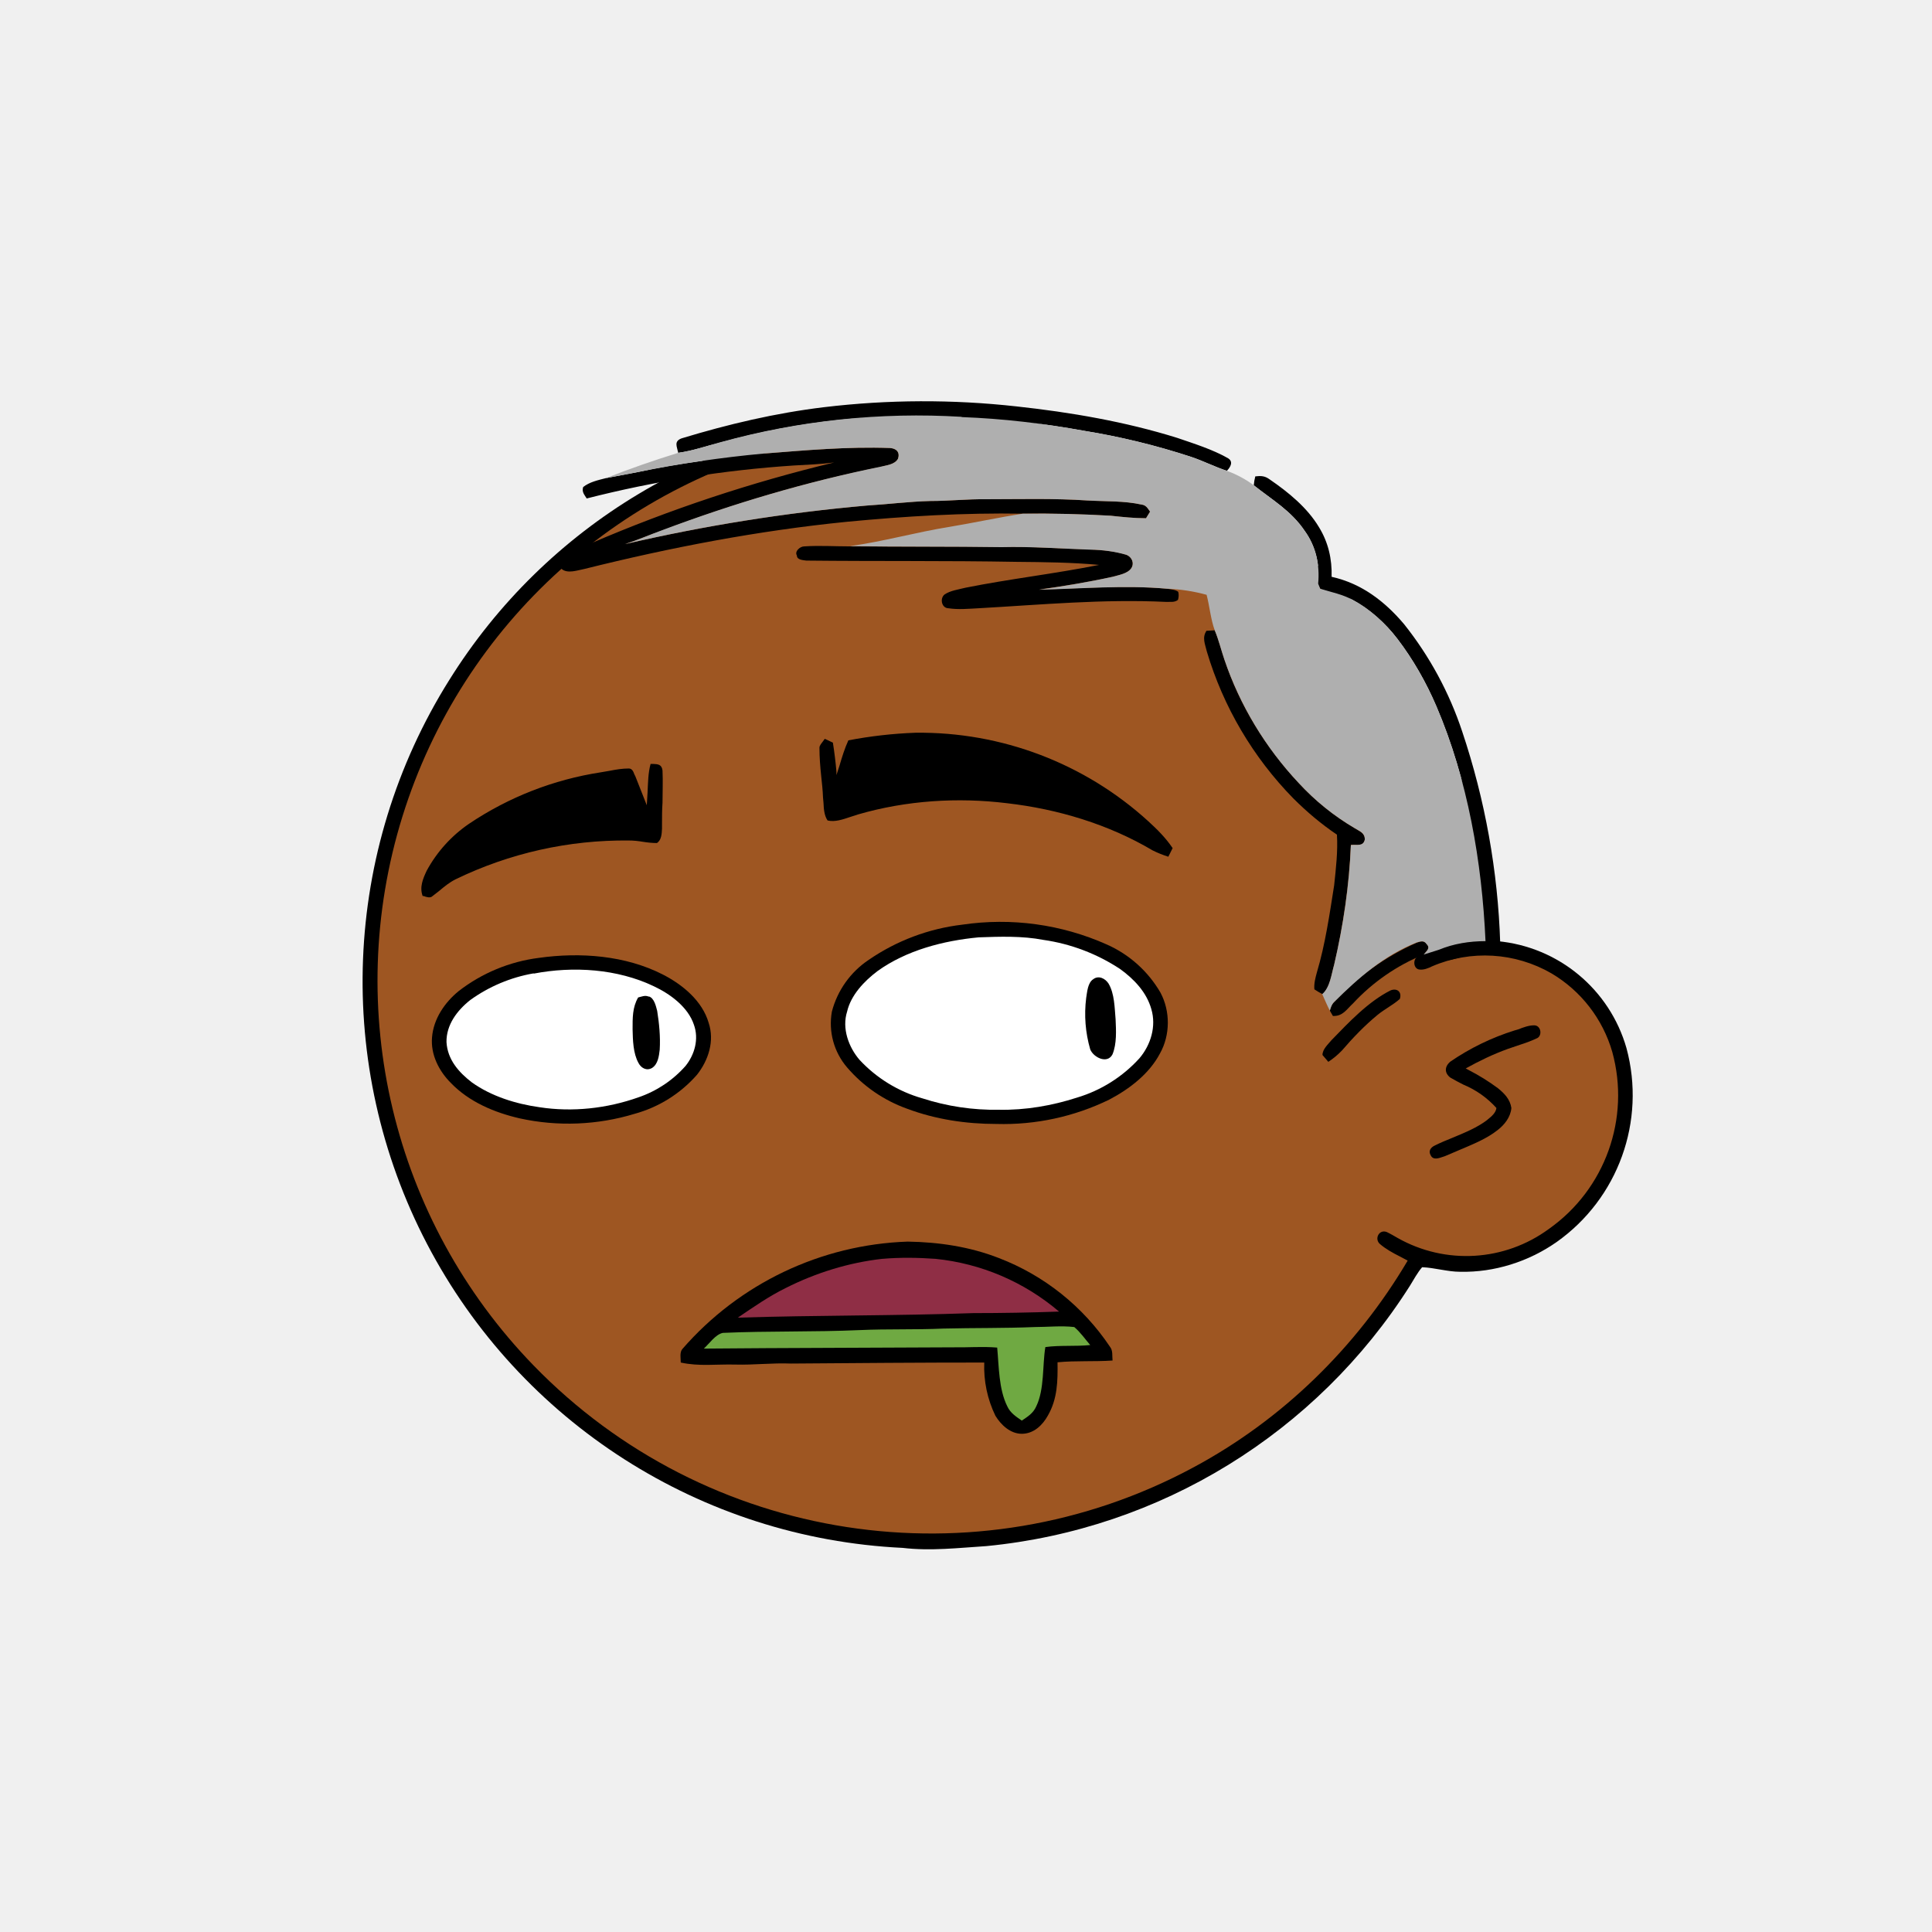
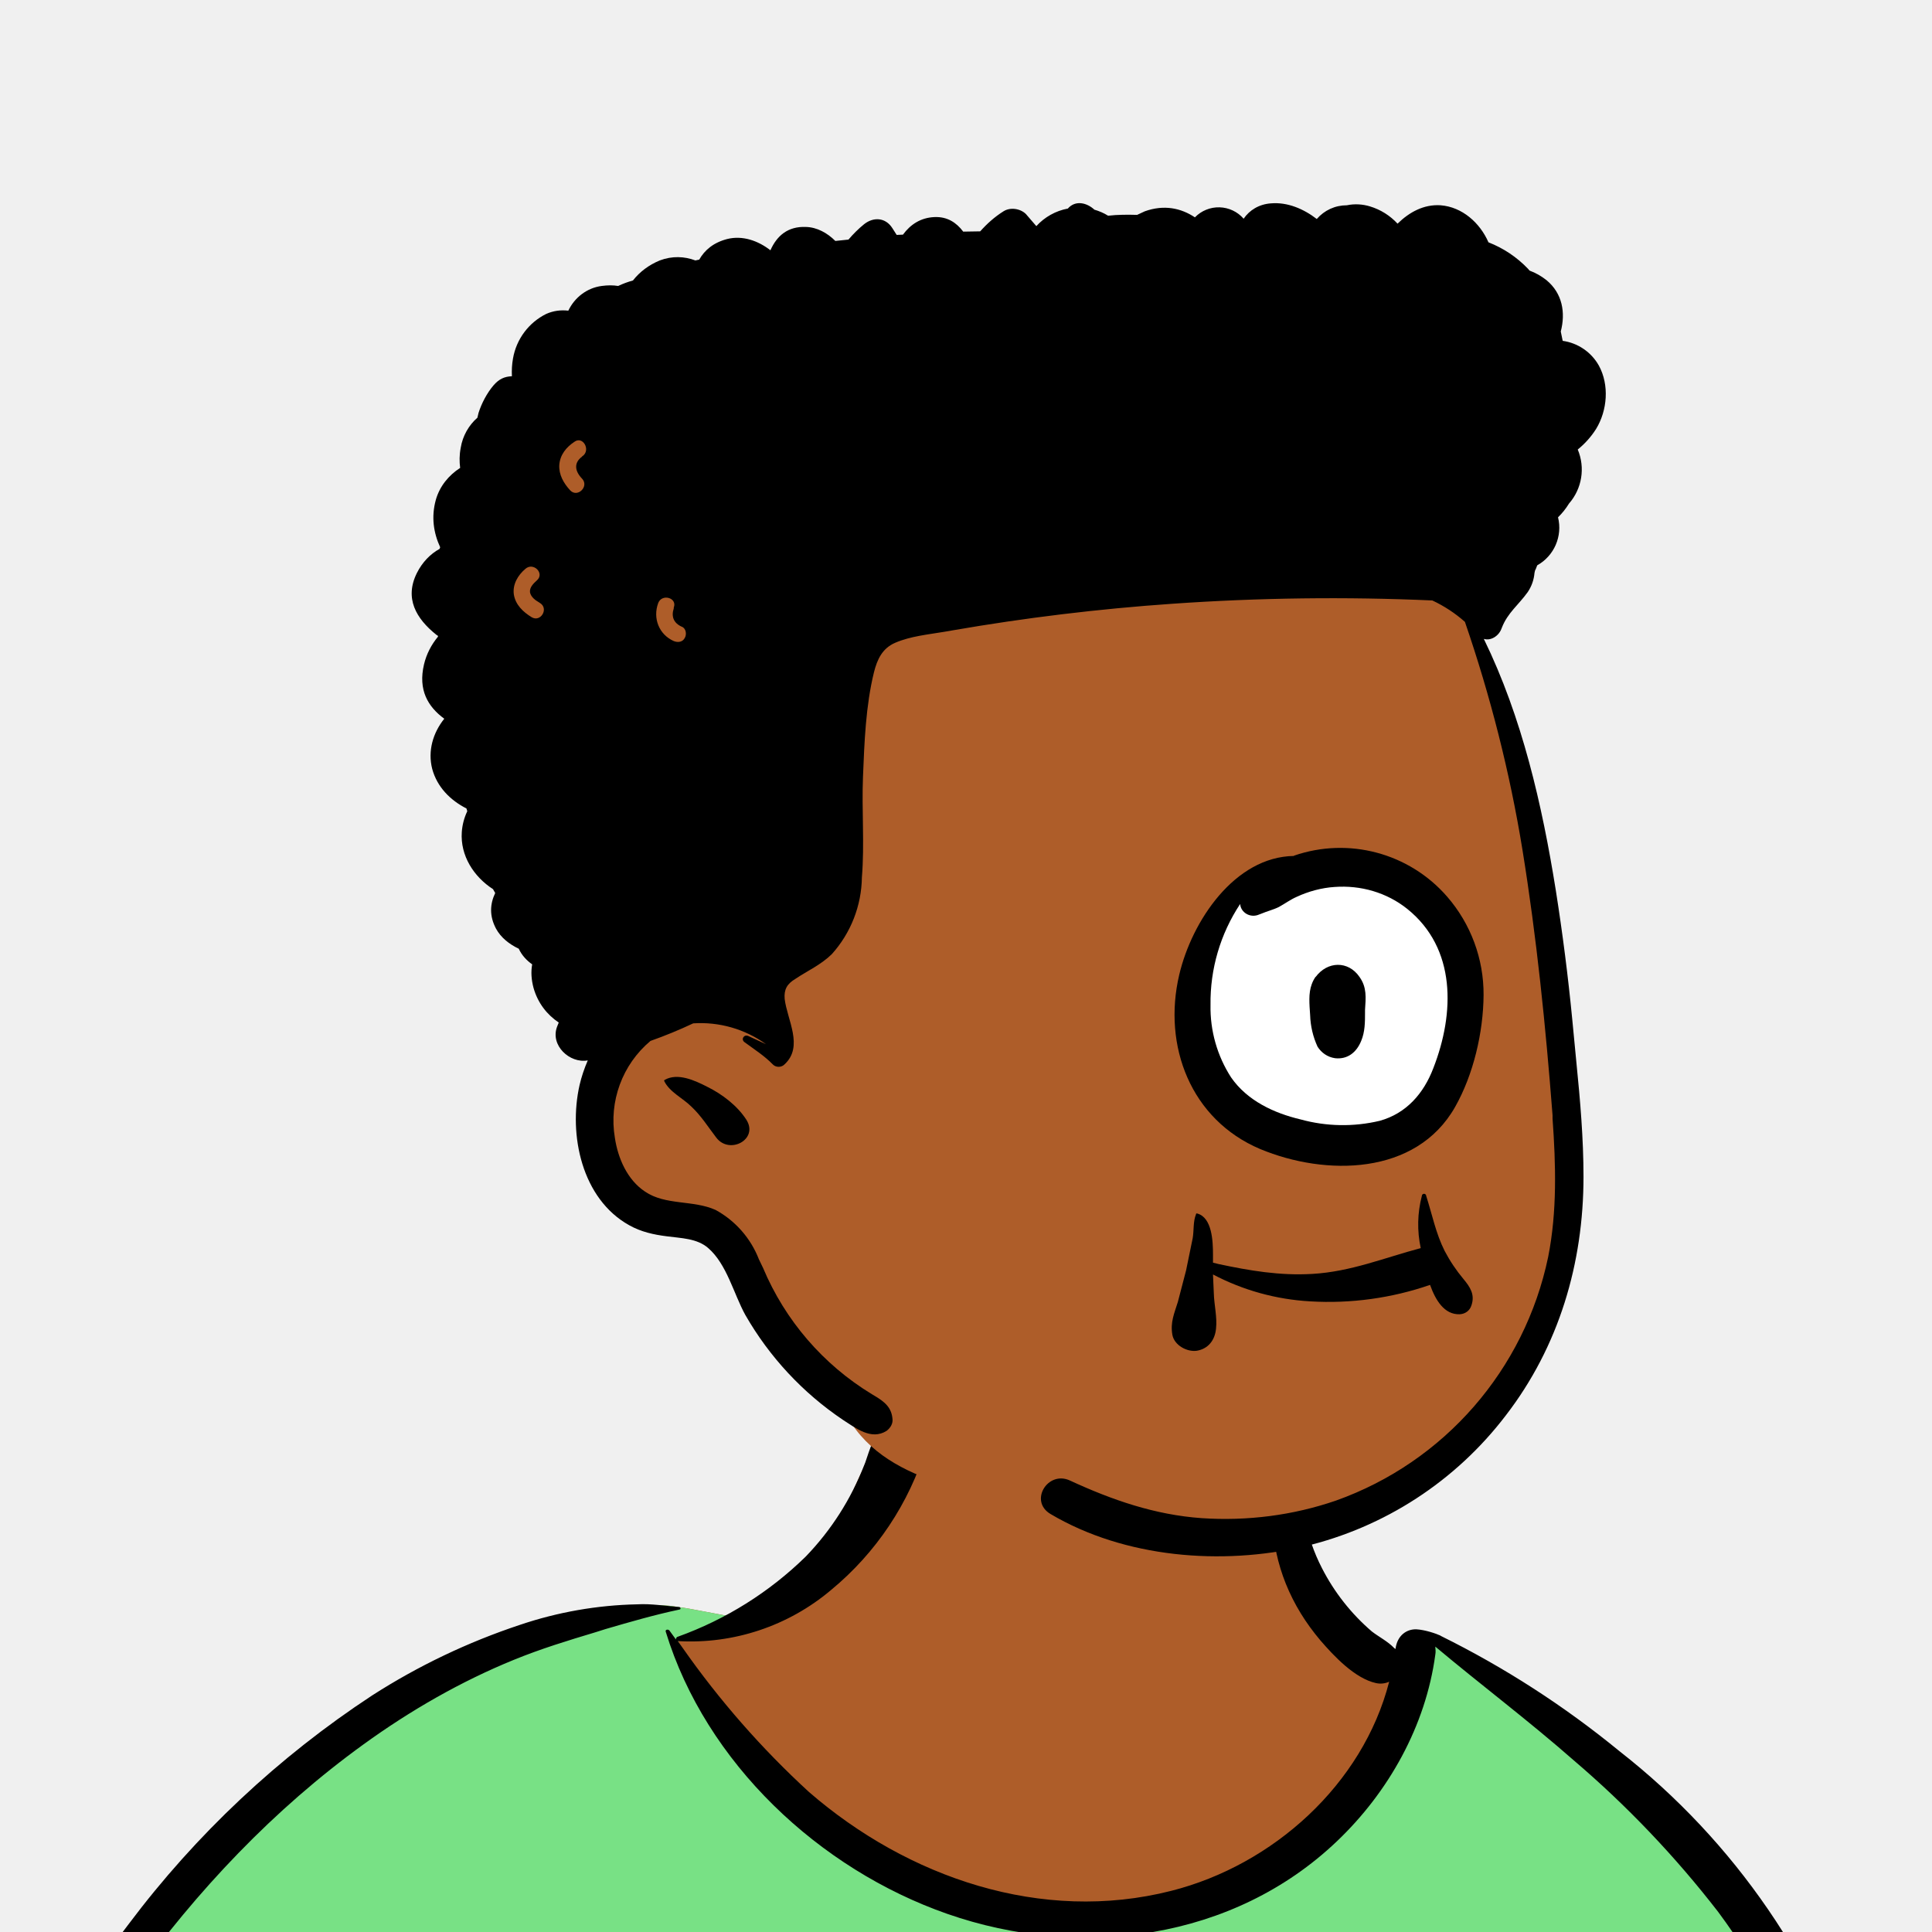
- <svg xmlns="http://www.w3.org/2000/svg" viewBox="0 0 762 762" fill="none" shape-rendering="auto">
+ <svg xmlns="http://www.w3.org/2000/svg" viewBox="0 0 704 704" fill="none" shape-rendering="auto" width="256" height="256">
  <mask id="viewboxMask">
-     <rect width="762" height="762" rx="60.96" ry="60.96" x="0" y="0" fill="#fff" />
+     <rect width="704" height="704" rx="0" ry="0" x="0" y="0" fill="#fff" />
  </mask>
  <g mask="url(#viewboxMask)">
-     <path d="M396 164.8a224.8 224.8 0 0 1 104.8 42.4c6.2 4.9 12.5 9.4 18 15a225.4 225.4 0 0 1 71.8 149 58.5 58.5 0 0 1 50.9 42.2 71 71 0 0 1-27.6 76.5c-11 7.7-24.5 12-38 11.7-5 0-10-1.6-15-1.8-1.9 2.2-3.3 4.9-4.8 7.3A223.3 223.3 0 0 1 389 609.8c-11 .7-21.9 2-33 .7a223.7 223.7 0 0 1-178.8-342.3A223.4 223.4 0 0 1 352 163.5c14.6-1.4 29.4-.3 44 1.3Z" fill="#000" />
-     <path fill-rule="evenodd" clip-rule="evenodd" d="M498.8 213.2A216 216 0 0 0 363 169c-13-.2-26.2 1.6-39 4a218 218 0 0 0-113.6 365.5 218.5 218.5 0 0 0 260.4 40.2c35-18.8 64.2-47.3 84.4-81.5l-3-1.6c-2.8-1.4-5.7-3-8-5-2.2-2-.3-5.8 2.7-4.7 1.5.7 3 1.6 4.4 2.4a55 55 0 0 0 59.6-3.6 64.5 64.5 0 0 0 25-69.8 53.1 53.1 0 0 0-24-31 52.6 52.6 0 0 0-47-2.8c-1.6.8-3.4 1.5-5 1.3-2.5-.2-2.8-4.2-.6-5.2 8-4 16.5-5.6 25.4-6.4a217 217 0 0 0-72-146.4c-4.4-4-8.7-8.1-13.9-11.3Zm107.6 196.2c2-1.2 1.3-5.1-1.4-5-2 0-4.2.8-6.2 1.6l-1.4.4a95.1 95.1 0 0 0-25.5 12.4c-2.2 2-2.2 4.4.1 6.2a92 92 0 0 0 5.2 2.8 36 36 0 0 1 13 9.2c-.2 1.9-2 3.4-3.4 4.5l-.2.2c-3.9 3-8.8 5-13.6 7-2.5 1-4.9 2-7.1 3.1-1.7.8-2.6 2.2-1.6 3.9 1 2 3.2 1.1 5 .5l.6-.2 5.4-2.3c5.4-2.3 11-4.5 15.4-8 2.7-2.1 5.1-5.1 5.4-8.7-.5-3.4-2.7-5.7-5.3-7.8a83 83 0 0 0-11.6-7.2l-1.1-.6c5.4-3 10.8-5.6 16.6-7.7l5-1.7a52 52 0 0 0 6.7-2.6Z" fill="#9e5622" />
-     <g transform="translate(-161 -83)">
-       <path d="M540.5 447.7a103 103 0 0 1 57 7.8 46 46 0 0 1 21.2 19c3.9 7.3 3.9 16.7-.2 24-4.2 8-12 14-20 18.2a95.3 95.3 0 0 1-44.5 9.6c-12 0-24-1.8-35.2-6a56 56 0 0 1-23.7-16.3 26.6 26.6 0 0 1-6-22 35.2 35.2 0 0 1 14.5-20.4 82 82 0 0 1 36.9-13.9Z" fill="#000" />
-       <path d="M547 452.7c8.4-.3 17.2-.6 25.5 1a74 74 0 0 1 30.3 11.5c5.5 4 10.4 9.1 12.3 15.8 2 6.8-.2 14.1-4.7 19.4a54.2 54.2 0 0 1-24.6 15.5c-9.9 3.2-20.4 5-30.8 4.8a92.9 92.9 0 0 1-30.2-4.5A54 54 0 0 1 500 501c-4.3-5-7-12.4-4.9-19 1.5-6.5 6.7-12 12-16 11.4-8.2 26-12 39.9-13.3Z" fill="#fff" />
-       <path d="M373.5 460.8c16.3-2.3 34.2-1 49 6.6 7.8 4 15.5 10.4 18 19 2.4 7.2-.1 14.8-4.6 20.5a50.5 50.5 0 0 1-24.6 15.4 89.7 89.7 0 0 1-45.3 1.8c-10-2.3-20-6.5-27.2-14-4.7-4.7-8-11.2-7.4-18 .6-7.3 5-13.7 10.5-18.2a65 65 0 0 1 31.6-13.1Z" fill="#000" />
-       <path d="M371.5 467c15.6-3 33-1.9 47.4 5 6.4 3 13.5 8.2 15.8 15.2 2 5.6.3 11.7-3.3 16.2a43.5 43.5 0 0 1-18.6 12.4c-12.4 4.4-26 5.9-39 3.9-9.3-1.3-19-4.3-26.7-9.8-5.2-4-9.6-9-10-15.9-.1-6.8 4.2-12.5 9.4-16.6a60.4 60.4 0 0 1 25-10.5Z" fill="#fff" />
-       <path d="M592.2 469.2c2.1-1.6 4.7-.3 6 1.7 2.4 4 2.4 9.6 2.8 14.1.2 4.4.5 9.6-1.2 13.8-2 4-7.5 1.3-8.8-1.9a50.3 50.3 0 0 1-1.6-20.3c.4-2.4.6-6 2.8-7.4ZM416.9 476c2.1.6 2.8 3.8 3.3 5.7.8 5 1.3 10.2 1 15.3-.3 2.6-.7 5.7-3 7.2-2.2 1.3-4.4 0-5.4-2-2.1-3.8-2.2-9-2.3-13.2 0-4.4-.1-8.7 2.2-12.6 1.4-.3 2.7-1 4.2-.3Z" fill="#000" />
+     <g fill-rule="evenodd" clip-rule="evenodd">
+       <path d="M705.3 1074a2351.1 2351.1 0 0 1-15.6-101c-1-7.7-2.5-16.4 2.7-22 7.3-8 14-14.8 14.8-26.2.8-10.7-2.8-22.4-5-32.8a809.4 809.4 0 0 0-17.3-64.7c-6.6-21.7-13.9-43.2-21.3-64.6-6.9-20-13.5-40.3-22.5-59.5-17-36.5-46-63.5-81.6-81.6-9-4.5-27-20.5-36.3-24-8.5-3.4-8.5 6.3-16.9 2.6-6.7-2.9-13-6.7-16.7-13.2-4-7-14.3-16.9-15.9-25-3.3-17.4.3-32.2-12-45.3a90 90 0 0 0-41.1-23.8c-33.7-9.3-78.5-2.8-98.8 28.5-9.7 14.9-13 33-26.2 45.1-11.4 10.7-8.8 18-23.6 23.4-.9.3-23.6-4.5-24.4-4.2-16.2-3.5-31.7 6.2-46.5 11.8a325.4 325.4 0 0 0-63 32.3 399.2 399.2 0 0 0-102.3 98.5 482.5 482.5 0 0 0-76.4 161c-1.7 6.4-3.5 13-1.5 19.4 1.7 5.3 5.4 9.2 9.8 12.4 6 4.3 18 7 17.7 15.7-.1 6.6-2.4 13.5-3.5 20-1.3 7.7-2.3 15.5-3.4 23.2-4.8 35.4-8.6 71-10.3 106.6a920 920 0 0 0-.5 106c.1 2.3.8 4.5 2 6.2-1 .4-1.2 2.4.1 2.7l2.7.5a12 12 0 0 0 7 2.4l5.5.2c19.3 4 38.6 7.9 58.1 10.8 23.8 3.5 47.6 6.3 71.5 8.7 49.2 4.8 98 3.2 147.1.6a1877 1877 0 0 1 147.4-2c49.2 1.4 98.4 3.5 147.6 4.4 55 1 110-.5 164.8-5 7.5-.5 12.2-6.5 10.7-14-8.9-44.7-19-89.1-27-134Z" fill="#ae5d29" />
+       <path d="m201 597.5 1.2-.4c14.5-5.7 29.6-14.8 45.4-11.4.5-.2 10.8 1.9 17.9 3.2l-6.7 7L247 598c40.7 67.1 88.8 100.7 144.3 100.7 55.5 0 97.7-33.6 126.4-100.7l4-1c.4 0 1 .2 1.5.4 9.3 3.6 27.4 19.6 36.3 24.1 35.6 18 64.5 45 81.6 81.6 8.7 18.6 15.2 38 21.8 57.5l.7 2c7.4 21.4 14.7 43 21.3 64.6 6.3 20.4 12 41 16.6 61.8l.7 2.9c2.2 10.4 5.8 22 5 32.8a29 29 0 0 1-3 10.7l-80.4 29 38.4 261.3c-35.1 1.5-70.3 2-105.5 1.3-49.2-.9-98.4-3-147.6-4.3-47.7-1.2-95.3-.7-143 1.7l-12 .6a946.3 946.3 0 0 1-139.5-1l-3.1-.3v-38.3l16.3-212.9-83-15.6-81.3-39.5a21.7 21.7 0 0 1-5.6-8.8c-1.9-6-.5-12 1-18l.5-1.3a492.8 492.8 0 0 1 76.4-161A399.3 399.3 0 0 1 138 629.7c19.8-13 40.9-23.9 63-32.3Z" fill="#78e185" />
+       <path d="M232.2 584.6c5.1-.3 10.3.6 15.4 1 .4.1.6.8 0 .9-9 1.9-18 4.5-26.9 7.1l-3.8 1.2c-10 3-19.8 6-29.6 10-19.4 7.9-37.8 18.5-54.8 30.8C67.2 682.8 20 754.3-9.9 828.3a526 526 0 0 0-24.3 77c-.4 1.6-2 5.4-1 7 .7 1.3 3.6 2.1 5 2.9l4.5 2.3 25.2 12.9 2.3 1.1c38 18.6 78.4 34.4 121 35.5l.4-3.7a342 342 0 0 1 9.9-60c.3-1 1.6-.6 1.7.3 3 23.1 2 46.4 1 69.7-1.8 41-4.3 82.2-6.5 123.3-1.2 20.6-2.6 41-3.9 61.7-1.3 20.5-1.7 41.6-4.7 62-.6 4.6-6 7-10 6.6-4.4-.5-7.9-4.5-8-9 0-11.9 1.5-24 2.4-35.8l2.5-33.8c3.1-41.1 6.8-82.2 10.2-123.3a4771 4771 0 0 1 3.8-43.7C76.4 979.8 34.2 963-6.1 943.5c-.6 13.2-2 26.5-3.4 39.6-3.8 36.8-7.1 73.6-9.6 110.5a2254.2 2254.2 0 0 0-4.2 92.7l-.2 7c0 4.4-.5 8.5-4.3 11.7-3.7 3.3-8.9 3.5-12.6 0-5-4.6-4.2-10.9-4-17.1a1675.6 1675.6 0 0 1 1.8-47.2 1321 1321 0 0 1 10.5-109.5l2-14c3.5-26 7.5-52.7 15.5-77.9-3.1-1.5-6.2-3-9.3-4.7-5.5-2.7-11.2-5.4-16.6-8.4-4.2-2.5-7.9-5.8-9-10.8-1.4-5.5.6-11.5 2-16.9v-.4a502 502 0 0 1 26.6-80 523.2 523.2 0 0 1 67.8-117 353.8 353.8 0 0 1 88.7-83.3 239 239 0 0 1 53.8-25.7 142.6 142.6 0 0 1 42.8-7.5Zm90.1-66c6-6.5 18.1.2 15.2 8.8a108.2 108.2 0 0 1-34.7 52A79.4 79.4 0 0 1 247 598l1.7 2.4a321.1 321.1 0 0 0 46.1 52.6c36 31.2 84.8 48 132 36 37.1-9.4 69.8-38.8 79.4-76.2-1.3.6-3 .9-4.8.5-7.7-1.7-15.3-9.8-20.3-15.6-5.3-6.3-9.5-13-12.6-20.7-5.6-14-7.4-32.1.3-45.7 1-1.7 3-.7 3.3 1l.3 2.5c1.5 12.7 3.3 25 9.3 36.6a76 76 0 0 0 18.2 23.1c2.6 2 5.8 3.6 8.1 6l.5.4c.6-5 4.1-7.3 7.6-7.2 3.3.2 7.3 1.6 8.8 2.3l.1.1a341 341 0 0 1 65.1 42 259 259 0 0 1 88.4 129c7.5 25.3 11.8 51.4 16.3 77.4l2.8 16c4.2 23.9 8.9 48.4 18.4 70.7 2.5 5.7.6 11.1-5.5 13.4A1493 1493 0 0 1 688 953c3.7 16 6 32.5 8.7 48.5 6 34.1 13.2 68 19.4 102 3.2 17.5 6.1 35 9.3 52.3l4.7 25.2 2.4 13.6.1.7c.5 2.4 1 4.9.4 7.3-.8 2.7-2.9 4.6-4.8 6.6-1.6 1.6-3.8 1.6-5.7.7l-.7-.3c-3.4-1.6-6-3.2-7.3-7-.7-2.5-1-5.2-1.5-7.7a3535.6 3535.6 0 0 1-7.8-43.6l-1.6-9.1c-5.2-31.4-10.2-62.9-12.8-94.5-1-14-2.3-28.1-3.5-42.2l-.9-10.5c-1.1-13.3-2.5-27-2.7-40.5l-4.5 1.6L657 964c-5.5 2-12.5 6-18.4 5.2-2.9-.3-5-1.2-6.8-2.9 2 28.8 4.8 57.4 8.5 86a1965.7 1965.7 0 0 0 22 135c.6 3.2 1.4 6.4 1.9 9.6.5 3.7-.5 5.9-2.5 9-1.7 2.4-5 3.7-7.8 2-3.6-2.3-5.5-4.3-6.5-8.4-1-3.7-1.6-7.6-2.3-11.4a1654.2 1654.2 0 0 1-11.4-65.2c-7.8-52-12.7-104.4-15.2-156.8a1388 1388 0 0 1-1.4-77.8c0-13.3.5-26.6 1.4-39.9 1-13.4 3-26.5 4.8-39.8 0-.5.7-.5.7 0 .8 14.9 2.1 29.8 2.8 44.7.6 14.3.9 28.5 1.4 42.8.6 18.7 1.5 37.5 2.7 56.2a9.6 9.6 0 0 1 8.5-3.1c4.7-1 9.7-3.4 14.1-5l16.8-5.5 26.4-8.7a679 679 0 0 1-18-80.8l-2-12.3c-4-24.2-8.5-48.5-15.8-72a229.8 229.8 0 0 0-34.8-68.2 370.2 370.2 0 0 0-52.7-55.3C557 627 539.7 614 523 600c.1.9.2 2 0 3-3.5 25.9-17 50-35.8 67.9-37.7 36-93.6 43.4-142 26.5-46.7-16.3-88-55-102.6-102.8-.3-.8.8-1 1.3-.5l2.4 3.3c0-.4.2-.9.7-1a129 129 0 0 0 46.6-29.2 100.2 100.2 0 0 0 21.3-33.3l.4-1c1.7-5 3.2-10.2 7-14.2Z" fill="#000" />
    </g>
-     <g transform="translate(-161 -83)">
-       <path d="M614 407a133.9 133.9 0 0 0-92-35 175 175 0 0 0-26.4 3c-1.5 3.3-2.5 6.6-3.5 10l-1.2 3.7v-1.4a170 170 0 0 0-1.4-11.4l-3.2-1.5-.8 1.1c-.6.8-1.3 1.6-1.3 2.4 0 3.8.3 7.5.7 11.3.3 2.8.6 5.5.7 8.3l.2 2.2c.1 2.4.3 5 1.6 6.9 2.9.7 6-.4 9-1.4l3.1-1c19-5.5 39.2-6.8 58.7-4.4 20 2.3 40 8.3 57.4 18.6 2 1 4 1.8 6.2 2.5l1.7-3.4c-2.7-4-6-7.3-9.5-10.5ZM422.3 399.6c0-4.2.2-8.5 0-12.7-.3-2.5-1.9-2.5-3.7-2.6h-1c-1 3.6-1 7.5-1.2 11.3l-.3 5-4.5-11.4-.4-.8c-.4-1.1-.9-2.3-2.2-2.3-2.5 0-5 .4-7.5.9l-3.5.6a128 128 0 0 0-52 20.3 53 53 0 0 0-16.7 18.5c-1.5 3.2-2.9 6.5-1.6 10h.4c1 .4 2.6.9 3.4.1a92 92 0 0 0 2.7-2.1c2-1.7 4.1-3.4 6.5-4.6a152.8 152.8 0 0 1 68.3-15.3c1.9 0 3.7.2 5.5.5 1.9.3 3.7.5 5.6.5 1.8-1.2 1.9-3.6 2-5.7V408c0-2.8 0-5.6.2-8.4Z" fill="#000" />
+     <g transform="matrix(.99789 0 0 1 156 62)">
+       <g fill-rule="evenodd" clip-rule="evenodd">
+         <path d="M408 252c-3.6-29.6-15.3-61-27.6-88.6C353 105 289.7 97 233.1 84.9c-55.8-8.1-115-15.5-170 .8-30.9 7.5-43 44.4-38 73.4 2.7 18.1 11 35.3 18 52 14 34.5 22.8 71.4 22.9 108.7-1 24.4-4.4 52.3 23.6 62.6 26.6 13.3 28.9 49.2 62.3 69.6 13.5 27.3 50.3 29.8 76.7 36 16.8 3.3 33.7 5.7 50.7 7.2 49 6.3 88.4-8 114.1-51.7 17.2-26.7 30-57.4 26.9-89.7-3.2-34-8.4-67.8-12.2-101.7Z" fill="#ae5d29" />
+         <path d="M233.6 14c2.8-3.2 7-2.1 9.7.4 1.7.5 3.4 1.2 5 2.2 3.5-.4 7.2-.4 10.6-.3l2.8-1.3c7-2.5 13.2-1.2 18.3 2.2a12.1 12.1 0 0 1 17.8.5c2.1-3.1 5.6-5.3 10-5.6 6-.5 11.9 2 16.7 5.7 2.8-3.2 6.7-5 11-5 2.8-.6 5.8-.4 8.4.4 4 1.2 7.4 3.4 10.1 6.3 4.3-4.2 9.6-7.1 15.7-6.7 7.9.6 14.4 6.4 17.5 13.5a40 40 0 0 1 14.4 9.6l.6.7c2.2.8 4.3 2 6.2 3.5 5.8 4.8 7 11.8 5.2 18.7l.7 3.4a18 18 0 0 1 13.2 9c3.9 7.1 3.1 16.4-1 23.1a31 31 0 0 1-6.7 7.5 18.8 18.8 0 0 1-3.2 19.7 25.5 25.5 0 0 1-4 5A15.7 15.7 0 0 1 405 144l-.5 1.3-.3.6-.2.9c-.2 2.4-1 4.8-2.5 7-3.3 4.6-7.3 7.5-9.4 12.9l-.2.5c-1 2.6-3.9 4.4-6.4 3.6 14 28.6 21.3 60.5 26.3 91.7a790 790 0 0 1 6 47l1.5 15.6c1.4 13.9 2.6 27.8 2.6 41.7 0 31.6-9 61.9-28.4 87a130.5 130.5 0 0 1-73.5 47.7c-30.2 7-65.6 4.2-92.7-11.8-8-4.7-1-16 7.1-12.2 15.4 7.1 31 12.5 48.1 13.7 16.6 1.1 33.3-1 49-6.4A120.3 120.3 0 0 0 409 396c3.3-16.6 2.8-33.7 1.6-50.4v-1.2c-2.5-32.3-5.8-64.8-11-96.8-4.6-28.2-11.7-56-21-83a49.6 49.6 0 0 0-11.9-7.8c-31.6-1.4-63.3-1-94.9 1.2a790 790 0 0 0-80.3 9.7l-2.9.5c-5.9 1-12.4 1.6-18 4-4.7 2-6.6 6-7.8 10.8-3 12.2-3.5 25.5-4 38-.5 12.2.6 24.5-.4 36.7a42.7 42.7 0 0 1-11 28c-4 3.9-8.8 6-13.3 9-3 1.8-4.2 3.8-3.9 7.3.9 7.6 7 17.3 0 23.8-1.1 1.2-3.2 1.3-4.4 0-2.9-3-6.8-5.5-10.2-8-1.5-1-.3-3 1.3-2.3l6.5 3a41 41 0 0 0-26.6-7.6 166.2 166.2 0 0 1-15.6 6.4 37.8 37.8 0 0 0-13 35.3c1.1 7.4 4.5 15.3 11 19.6 7.5 5.1 17.6 3 25.8 6.7a34.9 34.9 0 0 1 15.8 18l1.5 3.1a98.5 98.5 0 0 0 39.7 46l1 .6c3.7 2.2 6.4 4.3 6.6 8.9 0 1.6-1 3-2.2 3.9-5.6 3.5-11.2-1-15.9-4a115.1 115.1 0 0 1-35.7-38.3c-4.2-7.6-6.7-18.4-13.5-24.3-4.1-3.6-10-3.6-15.1-4.3-4.8-.6-9.4-1.6-13.7-4-17.4-9.6-22.3-33-18.2-51.1.7-3 1.7-6 3-9-6.6 1.2-13.8-5.5-11.2-12.3l.6-1.5c-4.2-2.8-7.6-7-9.2-12.6-.8-3-1-5.8-.5-8.6-2-1.4-3.8-3.3-4.9-5.7-3.4-1.6-6.5-4-8.3-7.3-2.5-4.7-2.2-9-.3-13l-.8-1.4c-7-4.5-12-12.2-11.4-20.8a21 21 0 0 1 2-7.6l-.3-1c-5.9-3-10.7-7.8-12.5-14.4-1.7-6.6.3-13.2 4.4-18.3-6-4.4-9.6-10.5-7.4-19.8.9-3.8 2.7-7.2 5.1-10.1v-.3l-.6-.4c-7.4-5.9-11.7-13.3-7.1-22.5 2-4 5-7 8.3-8.8l.2-.6c-2.4-5.2-3.3-11-1.6-17.2 1.4-5 4.7-9 8.9-11.7-.3-2.3-.3-4.7.2-7.3.7-4.4 3-8.3 6.1-11l.4-1.7c1.1-3.5 3.1-7.3 5.5-10.1 2-2.3 4-3.2 6.7-3.3-.1-2.1 0-4.3.4-6.5a22.4 22.4 0 0 1 12.1-16.2c2.7-1.2 5.4-1.5 8.1-1.2 2.3-4.8 6.8-8.3 12.2-9 2.2-.3 4.1-.3 6 0a34.3 34.3 0 0 1 5.4-2c2.5-3.2 5.9-5.7 9.8-7.3 4.5-1.7 9-1.5 13 0l1.4-.3c2-3.5 5.2-6.2 10.2-7.5 5.6-1.4 11.3.6 15.8 4.1 2.3-5.2 6.3-8.8 13-8.5 4 .1 7.8 2.2 10.7 5.1l4.8-.5c1.7-2 3.6-3.9 5.7-5.6 3.4-2.7 7.8-2.5 10.3 1.4l1.6 2.5 2.3-.1c2.7-3.7 6.5-6.2 11.5-6.4 4.7-.2 8 2 10.5 5.3l6.2-.1c2.5-2.8 5.3-5.3 8.5-7.3 2.5-1.6 6.2-1 8.2 1l3.8 4.4c3-3.3 7.1-5.6 11.5-6.4ZM86.4 331.5c4.7-2.7 11 .2 15.5 2.5 5.5 2.7 11 6.9 14.3 12 4.6 7.2-6.2 12.9-11 6.5-3-3.9-5.4-7.8-9-11.2-3.2-3.2-8-5.3-10-9.4 0-.2 0-.3.2-.4Zm3.3-171.8v-.3c1.4-3.6-4.4-5.2-5.7-1.6-2 5.5.3 11.4 5.7 13.8 1.5.6 3.2.4 4-1.1.8-1.3.5-3.5-1-4.1-3-1.3-4-3.7-3-6.7Zm-50-10.2c3-2.6-1.3-6.8-4.2-4.2-2.7 2.3-4.7 5.6-4.2 9.3.6 3.8 3.4 6.4 6.5 8.3 3.3 2 6.4-3.2 3-5.2l-.3-.2c-1.4-.8-3-2-3.3-3.7-.2-1.8 1.3-3.2 2.5-4.3Zm16.5-45.2.2-.1c3.1-2.2.1-7.5-3-5.2-3 2-5.2 4.7-5.5 8.4-.2 3.6 1.6 6.7 4 9.3 2.7 2.8 7-1.5 4.3-4.3-2.6-2.7-3.1-5.7 0-8Z" fill="#000" />
+       </g>
    </g>
-     <g transform="translate(-161 -83)">
-       <path d="M519 572.7c12.3.2 24.5 2 36 6.5a92.6 92.6 0 0 1 43.8 35c1.2 1.5.8 3.5 1 5.4-7.3.5-14.5 0-21.7.7.1 7.4 0 14.4-3.8 21-2.1 3.8-5.6 7.2-10.3 7.2-4.5 0-8.2-3.5-10.4-7.1a44.2 44.2 0 0 1-4.4-21c-25.4 0-50.8.2-76.2.4-7.4-.3-14.6.6-22 .4-7.5-.2-14.2.8-21.5-.8 0-1.6-.5-4 .6-5.3a123.3 123.3 0 0 1 88.9-42.4Z" fill="#000" />
-       <path d="M509 579.5c7-.6 14-.5 21 0a89 89 0 0 1 48.7 20.8c-11.3.4-22.5.6-33.7.6-31 1.1-62 .8-93 1.8 6.2-4.2 12.2-8.4 18.9-11.7 11.9-6 24.8-10 38-11.5Z" fill="#8F2E45" />
-       <path d="M569 606.4c5.2 0 10.6-.6 15.7 0 2.4 2 4.3 4.8 6.3 7.1-5.9.6-11.9 0-17.7.8-1.2 7.1-.3 16.6-3.6 23.4-1.2 2.7-3.3 4-5.7 5.6-2.3-1.6-4.5-3-5.7-5.6-3.4-6.8-3.3-15.7-4-23.2-5.8-.5-11.5 0-17.3-.1-32.8.2-65.6.2-98.4.5 2.2-2 4.6-5.6 7.5-6.2 18-.8 36-.3 54-1.1 11-.5 22-.1 33-.6 12-.3 24-.1 36-.6Z" fill="#6FA942" />
+     <g transform="translate(315 248)">
+       <g fill-rule="evenodd" clip-rule="evenodd">
+         <path d="M171 171c28.2 0 51-23.3 51-52s-22.8-52-51-52-51 23.3-51 52 22.8 52 51 52Z" fill="#fff" />
+         <path d="M203.1 187.8a.8.8 0 0 1 1.6 0c2.2 6.9 3.5 13.6 6.7 20a57.8 57.8 0 0 0 6.9 10.3c2.4 2.9 4.2 5.6 2.9 9.5-.6 2-2.3 3.2-4.3 3.3-5.6.2-8.8-5.1-10.8-10.7a113.2 113.2 0 0 1-43.7 6 86.4 86.4 0 0 1-35.4-9.8l.3 6.8c.1 4.2 1.3 8.9.8 13-.4 4.1-2.8 7.3-7 8-3.6.5-8.2-2-8.9-5.8-.8-4.6.7-7.8 2-12l3-11.5 2.4-11.7c.5-2.8.1-6 1.2-8.7 0-.3.2-.4.5-.3 5.4 1.5 5.7 10.2 5.7 14.9v3l2 .5c11.3 2.4 22.3 4.3 34.2 3.6 14-.8 26.3-5.9 39.5-9.4a41 41 0 0 1 .4-19Zm-46.6-124a51.6 51.6 0 0 1 55.8 14.9 54.2 54.2 0 0 1 13.3 35.9c-.1 13.6-3.7 29-10.4 40.8-14.2 25-47.2 25.2-71 15.3-25.3-10.7-35.6-37.6-29.5-63.5 4.6-19.6 20.2-43 41.8-43.3Zm41.3 19.4c-7.5-6-17-8.7-26.5-8-4.7.3-9.5 1.6-13.8 3.6-2.3 1-4.3 2.5-6.5 3.7-2 1-4.2 1.5-6.3 2.4l-.8.3c-3.3 1.5-6.8-.7-7-3.8a65 65 0 0 0-10.8 36.8 47 47 0 0 0 7.5 26.4c5.9 8.5 15.6 13 25.3 15.3a58 58 0 0 0 28.9.5c9.7-2.7 16-10 19.5-19.2 7.8-20 8.4-43.6-9.5-58ZM164.4 108c4.3-5.8 11.9-6 16 0 2.7 3.8 2.3 7.5 2 12v1c0 3.4 0 7-1.4 10.3-1.7 4.2-5 6.8-9.5 6.3-2.8-.4-5-2-6.4-4.2a29.7 29.7 0 0 1-2.7-11.5l-.2-3c-.2-3.9-.2-7.5 2.2-11Z" fill="#000" />
+       </g>
    </g>
-     <g transform="translate(-161 -83)" />
-     <g transform="translate(-161 -83)" />
-     <g transform="translate(-161 -83)">
-       <g fill="#000">
-         <path d="M562 243.3c21.2 2.3 42.8 6 63.3 12.4 6.7 2.3 13.8 4.5 20 8 2.3 1.4 1 3.5-.4 5-4.8-1.6-9.3-3.9-14.1-5.5a278 278 0 0 0-42.3-10.3c-16-2.9-32-4.8-48.2-5.4a290.6 290.6 0 0 0-95 10c-5.7 1.4-11 3.3-16.8 4.1-.5-2.5-1.8-4.5 1.3-5.7 18.4-5.6 37.1-10 56.2-12.3a331 331 0 0 1 76-.3Z" />
-         <path d="M512 259.7c2.6.2 4 1.7 3.2 4.2-1.3 2.4-4.7 2.6-7 3.3-29.4 5.9-58 14.4-86 25-5 1.7-9.7 3.8-14.7 5.4a690 690 0 0 1 95.3-15.2c8.4-.5 16.8-1.6 25.2-1.8 7.4 0 14.6-.8 22-.7 13.3 0 26.7-.4 40 .5 7 .4 14.4.1 21.2 1.6 1.8.2 2.4 1.4 3.4 2.8l-1.6 2.6c-4.7 0-9.3-.5-14-1-11.5-.6-23-1-34.6-.8-23.1-.4-46.4 1-69.4 3.2-35 3.5-69.4 10.1-103.5 18.6-2.7.5-6.6 2-9 0-.5-1.3-.8-3.5.5-4.4 3.3-2.5 7.5-4 11.3-5.8a591.6 591.6 0 0 1 95.7-31.8c-5.3.7-10.7.9-16 1.2a450.6 450.6 0 0 0-81.6 13c-.9-1.5-2-2.5-1.4-4.5 2.5-2 5.8-2.7 8.9-3.5l12.6-2.4c16.4-3.6 33-5.5 49.7-7.3 16.5-1.3 32.9-2.8 49.9-2.2ZM656 270.9c2.4-.3 3.9-.2 5.8 1.2 7.3 5 14.8 11.1 19.4 18.8 3.7 6 5.2 12.6 5 19.6 11.8 2.6 21 9.7 28.6 18.7a137.3 137.3 0 0 1 22.9 42.3 292 292 0 0 1 15 83.5c.1 2.2-.7 4-2.9 4.5-3.9.2-7.7-.2-11.6.8-2.7.5-6 2-8.7 1.3-.4-1.3-.8-2.6-1-4 5.8-2.4 12-3.4 18.4-3.4-1.5-31.3-7-63.8-19.4-92.7-4-9.4-9.2-18.5-15.4-26.6a56.6 56.6 0 0 0-17.6-15.3c-4-2.2-8.3-3-12.8-4.4l-.8-2c.7-7.5-.9-14.7-5.3-20.8-5.4-8-12.8-12.2-20.1-18 .1-1.2.3-2.4.6-3.5Z" />
-         <path d="M478.2 298.5c6-.4 12 0 18 0 20 .2 39.9 0 59.8.2 11.7-.2 23.3.7 35 1 4.8.3 9.7.6 14.2 2.1 2.2.8 3.3 3.3 2 5.3-1.5 2.2-5 2.7-7.4 3.4-9.6 2.1-19.3 3.7-29 5 16.7-.4 33.9-1.8 50.5-.3 1.4.3 3.2.3 4.4 1.2.3 1.1.2 2.2-.1 3.2-1.4 1.1-3 .7-4.6.8-24.9-1.2-49.2 1.1-74 2.5-4 .2-8 .6-12 0-2.6-.1-3.4-3.8-1.5-5.4 2.3-1.6 5.6-2 8.3-2.7 17.5-3.5 35.2-5.5 52.7-9-10.8-1-21.7-1.1-32.5-1.2-27.7-.5-55.4-.2-83-.5-1.4-.2-3.7-.3-3.7-2-1-1.6 1.2-3.6 2.9-3.6ZM636.8 331.8l3.3-.2c1.6 3.8 2.5 7.7 3.8 11.5 6 18.1 16.3 34.8 29.3 48.7a96 96 0 0 0 22.2 17.9c1.8 1.2 3.9 1.8 3.9 4.4-.6 3-3.2 1.9-5.5 2.1-.7 15.9-3 31.9-6.6 47.3-1.1 3.8-1.6 8.9-4.6 11.6a31 31 0 0 1-3.2-1.9c-.2-2.3.4-4.5 1-6.7 3.3-11.1 5-22.9 6.8-34.3.7-6.6 1.5-13.4 1.1-20-6.2-4.2-11.9-9-17.2-14.3A139.7 139.7 0 0 1 637 340c-.7-3-2-5.5-.1-8.3ZM723.6 455.3c1.8 1.7-.1 2.9-1.1 4.2a78.3 78.3 0 0 0-27.8 19.2c-2.6 2.4-4.1 5.2-8 5l-1.2-2.1c.4-1.3.7-2.5 1.7-3.4a97.8 97.8 0 0 1 32.6-23.4c1.5-.5 2.8-1 3.9.5ZM709.5 473.6c2.6-1 4.5.7 3.6 3.4-2.7 2.4-6 4-8.8 6.3-5.1 4.2-9.7 9-14 14a31 31 0 0 1-5.4 4.5l-2.3-2.7c0-2.3 2.2-4.2 3.6-5.9 6.8-7 14.5-15.2 23.3-19.6Z" />
-       </g>
-       <path d="M540.3 247.5c16.2.6 32.3 2.5 48.2 5.4a278 278 0 0 1 42.3 10.3c4.8 1.6 9.3 4 14.1 5.5 3.8 1.4 7.4 3.3 10.6 5.7 7.3 5.8 14.7 10 20.1 18 4.4 6.1 6 13.3 5.3 20.8l.8 2c4.5 1.4 8.8 2.2 12.8 4.4 7 3.6 12.7 9.2 17.6 15.3 6.2 8.1 11.3 17.2 15.4 26.6 12.4 29 18 61.4 19.4 92.7-6.4 0-12.6 1-18.4 3.4l-6 1.9c1-1.3 2.9-2.5 1.1-4.2-1-1.5-2.3-1-3.8-.6-13 5.2-22.9 13.9-32.6 23.5-1 1-1.3 2.1-1.7 3.4-1.1-2.1-2-4.3-3-6.5 3.1-2.7 3.6-7.8 4.7-11.6 3.6-15.4 6-31.4 6.6-47.2 2.3-.3 4.9.7 5.5-2.2 0-2.7-2-3.2-3.9-4.4a96 96 0 0 1-22.2-17.9 134.3 134.3 0 0 1-29.3-48.7c-1.3-3.8-2.2-7.7-3.8-11.5-1.6-4.4-2-9.4-3.2-14a68.4 68.4 0 0 0-15.6-2.4c-16.6-1.5-33.8 0-50.5.4 9.7-1.4 19.4-3 29-5.1 2.4-.7 5.9-1.2 7.4-3.4 1.3-2 .2-4.5-2-5.3a54.3 54.3 0 0 0-14.2-2c-11.7-.4-23.3-1.3-35-1-20-.3-39.9-.1-59.8-.4 13.2-1.8 26.1-5.5 39.3-7.6 9.6-1.6 19.2-3.7 28.9-5.2a494 494 0 0 1 34.6.8c4.7.5 9.3 1 14 1l1.6-2.6c-1-1.4-1.6-2.6-3.4-2.8-6.8-1.5-14.2-1.2-21.2-1.6-13.3-.9-26.7-.5-40-.5-7.4-.1-14.6.7-22 .7-8.4.2-16.8 1.3-25.2 1.8a690 690 0 0 0-95.3 15.2c5-1.6 9.8-3.7 14.7-5.5 28-10.5 56.6-19 86-25 2.3-.6 5.7-.8 7-3.2.8-2.5-.6-4-3.1-4.2-17-.6-33.4.9-50 2.2a462.4 462.4 0 0 0-49.6 7.3l-12.6 2.4c9.4-3.7 18.9-7 28.6-10 5.8-.8 11.1-2.7 16.7-4.2a290.6 290.6 0 0 1 95.1-10Z" fill="#afafaf" />
-     </g>
-     <g transform="translate(-161 -83)" />
+     <g transform="translate(279 400)" />
+     <g transform="translate(179 343)" />
+     <g transform="translate(203 303)" />
  </g>
</svg>
